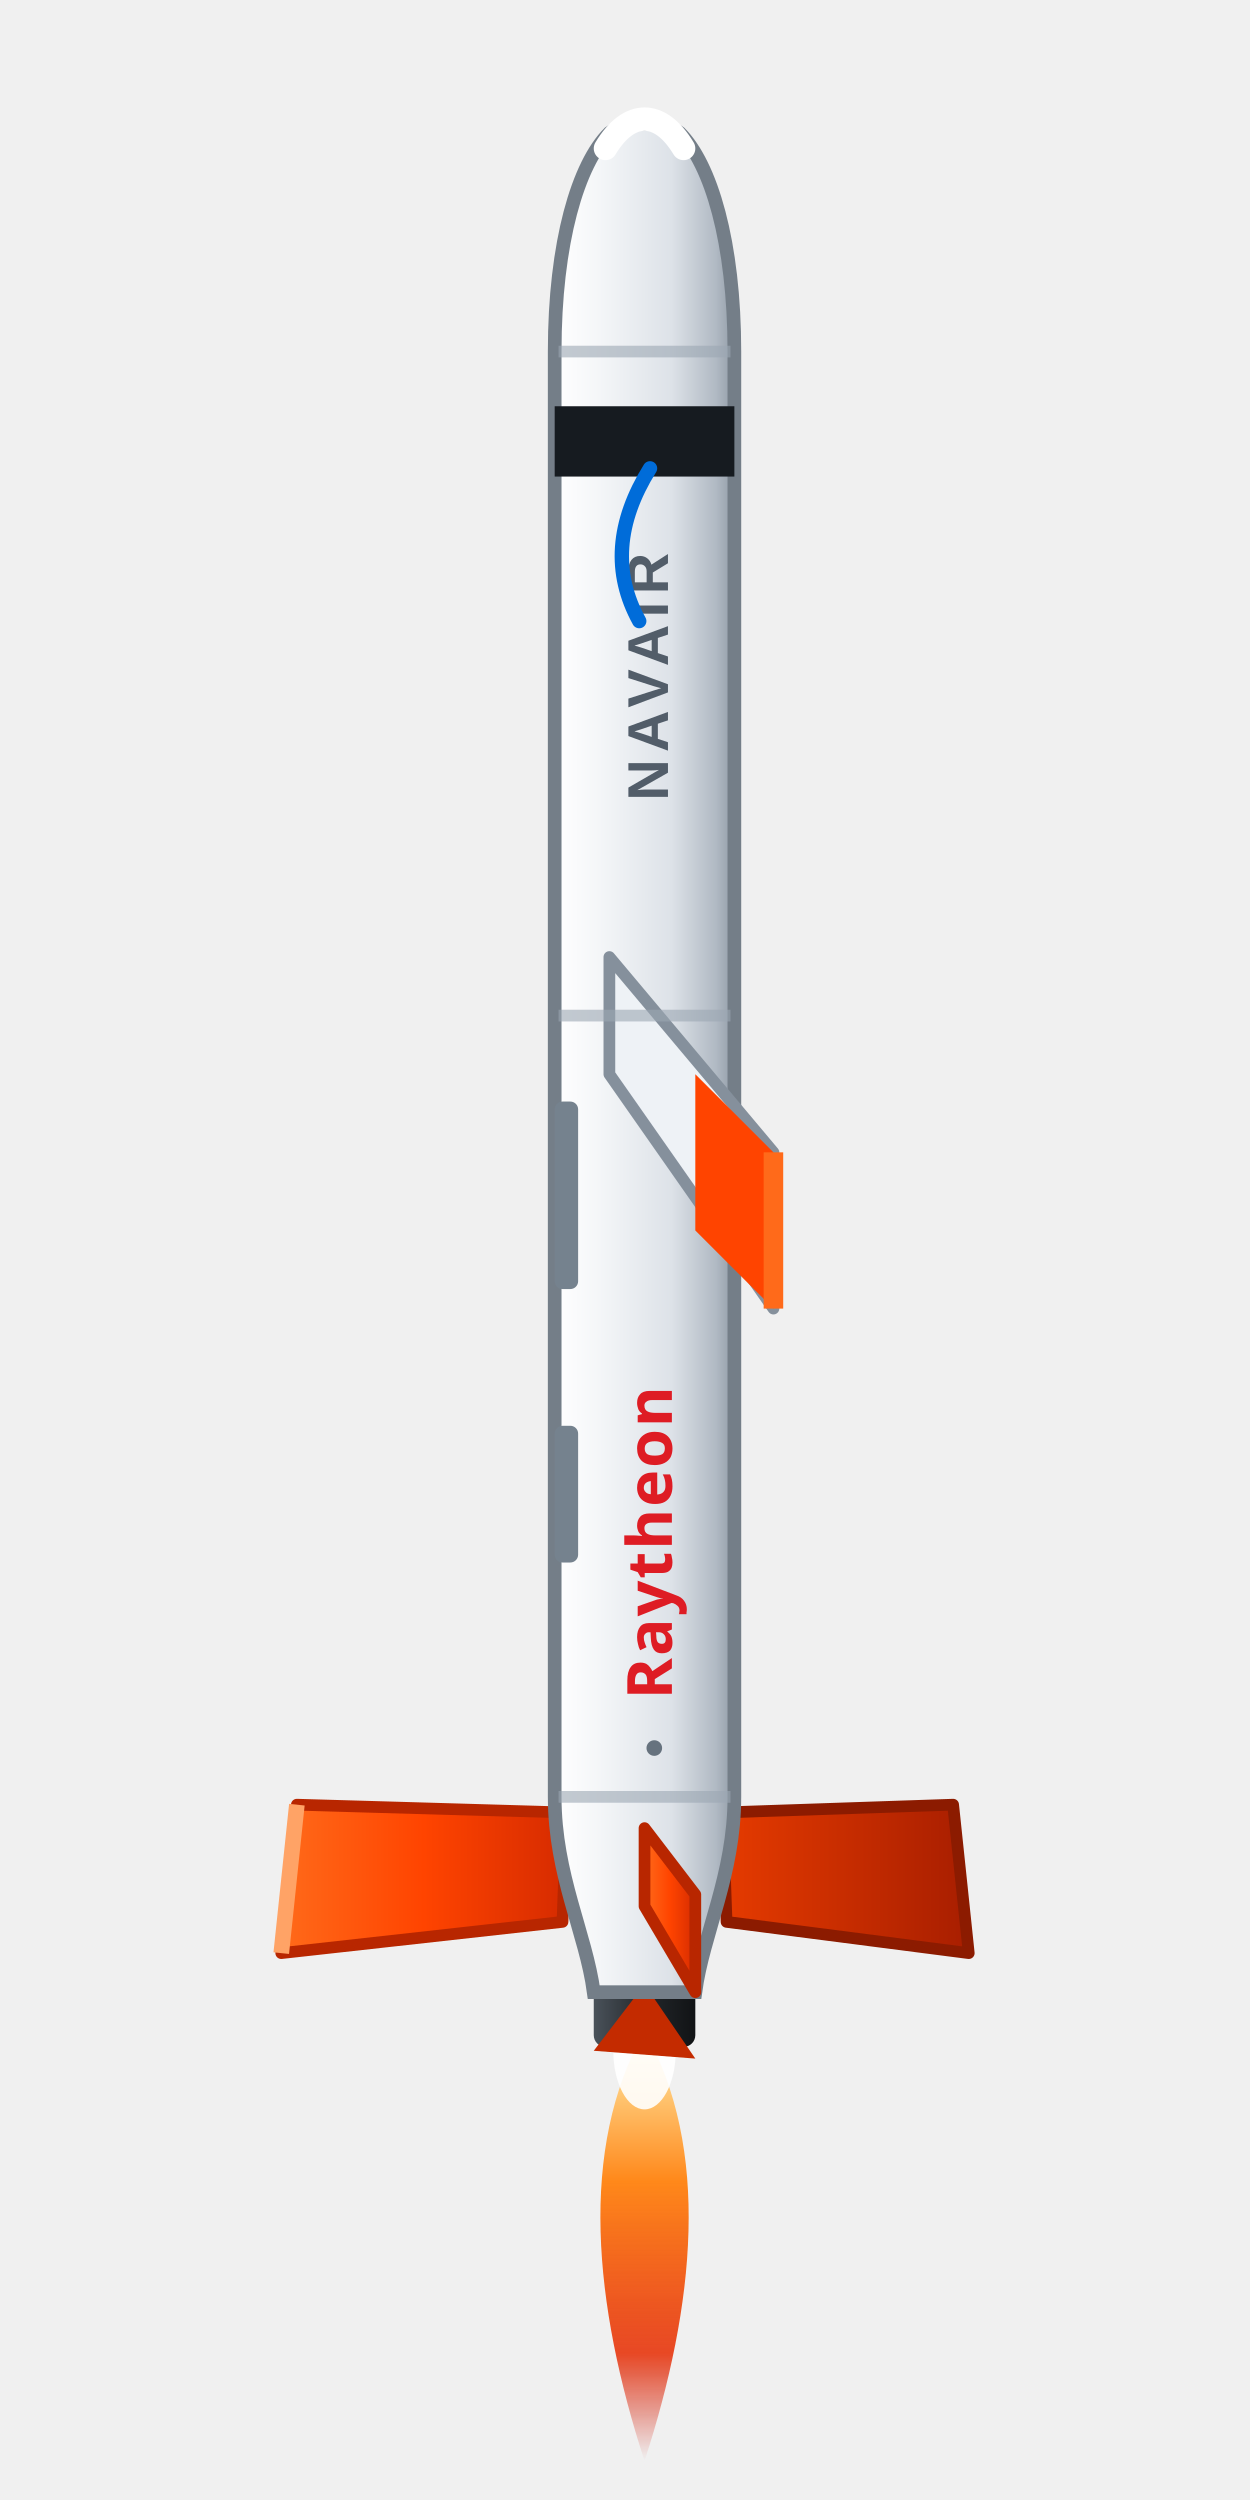
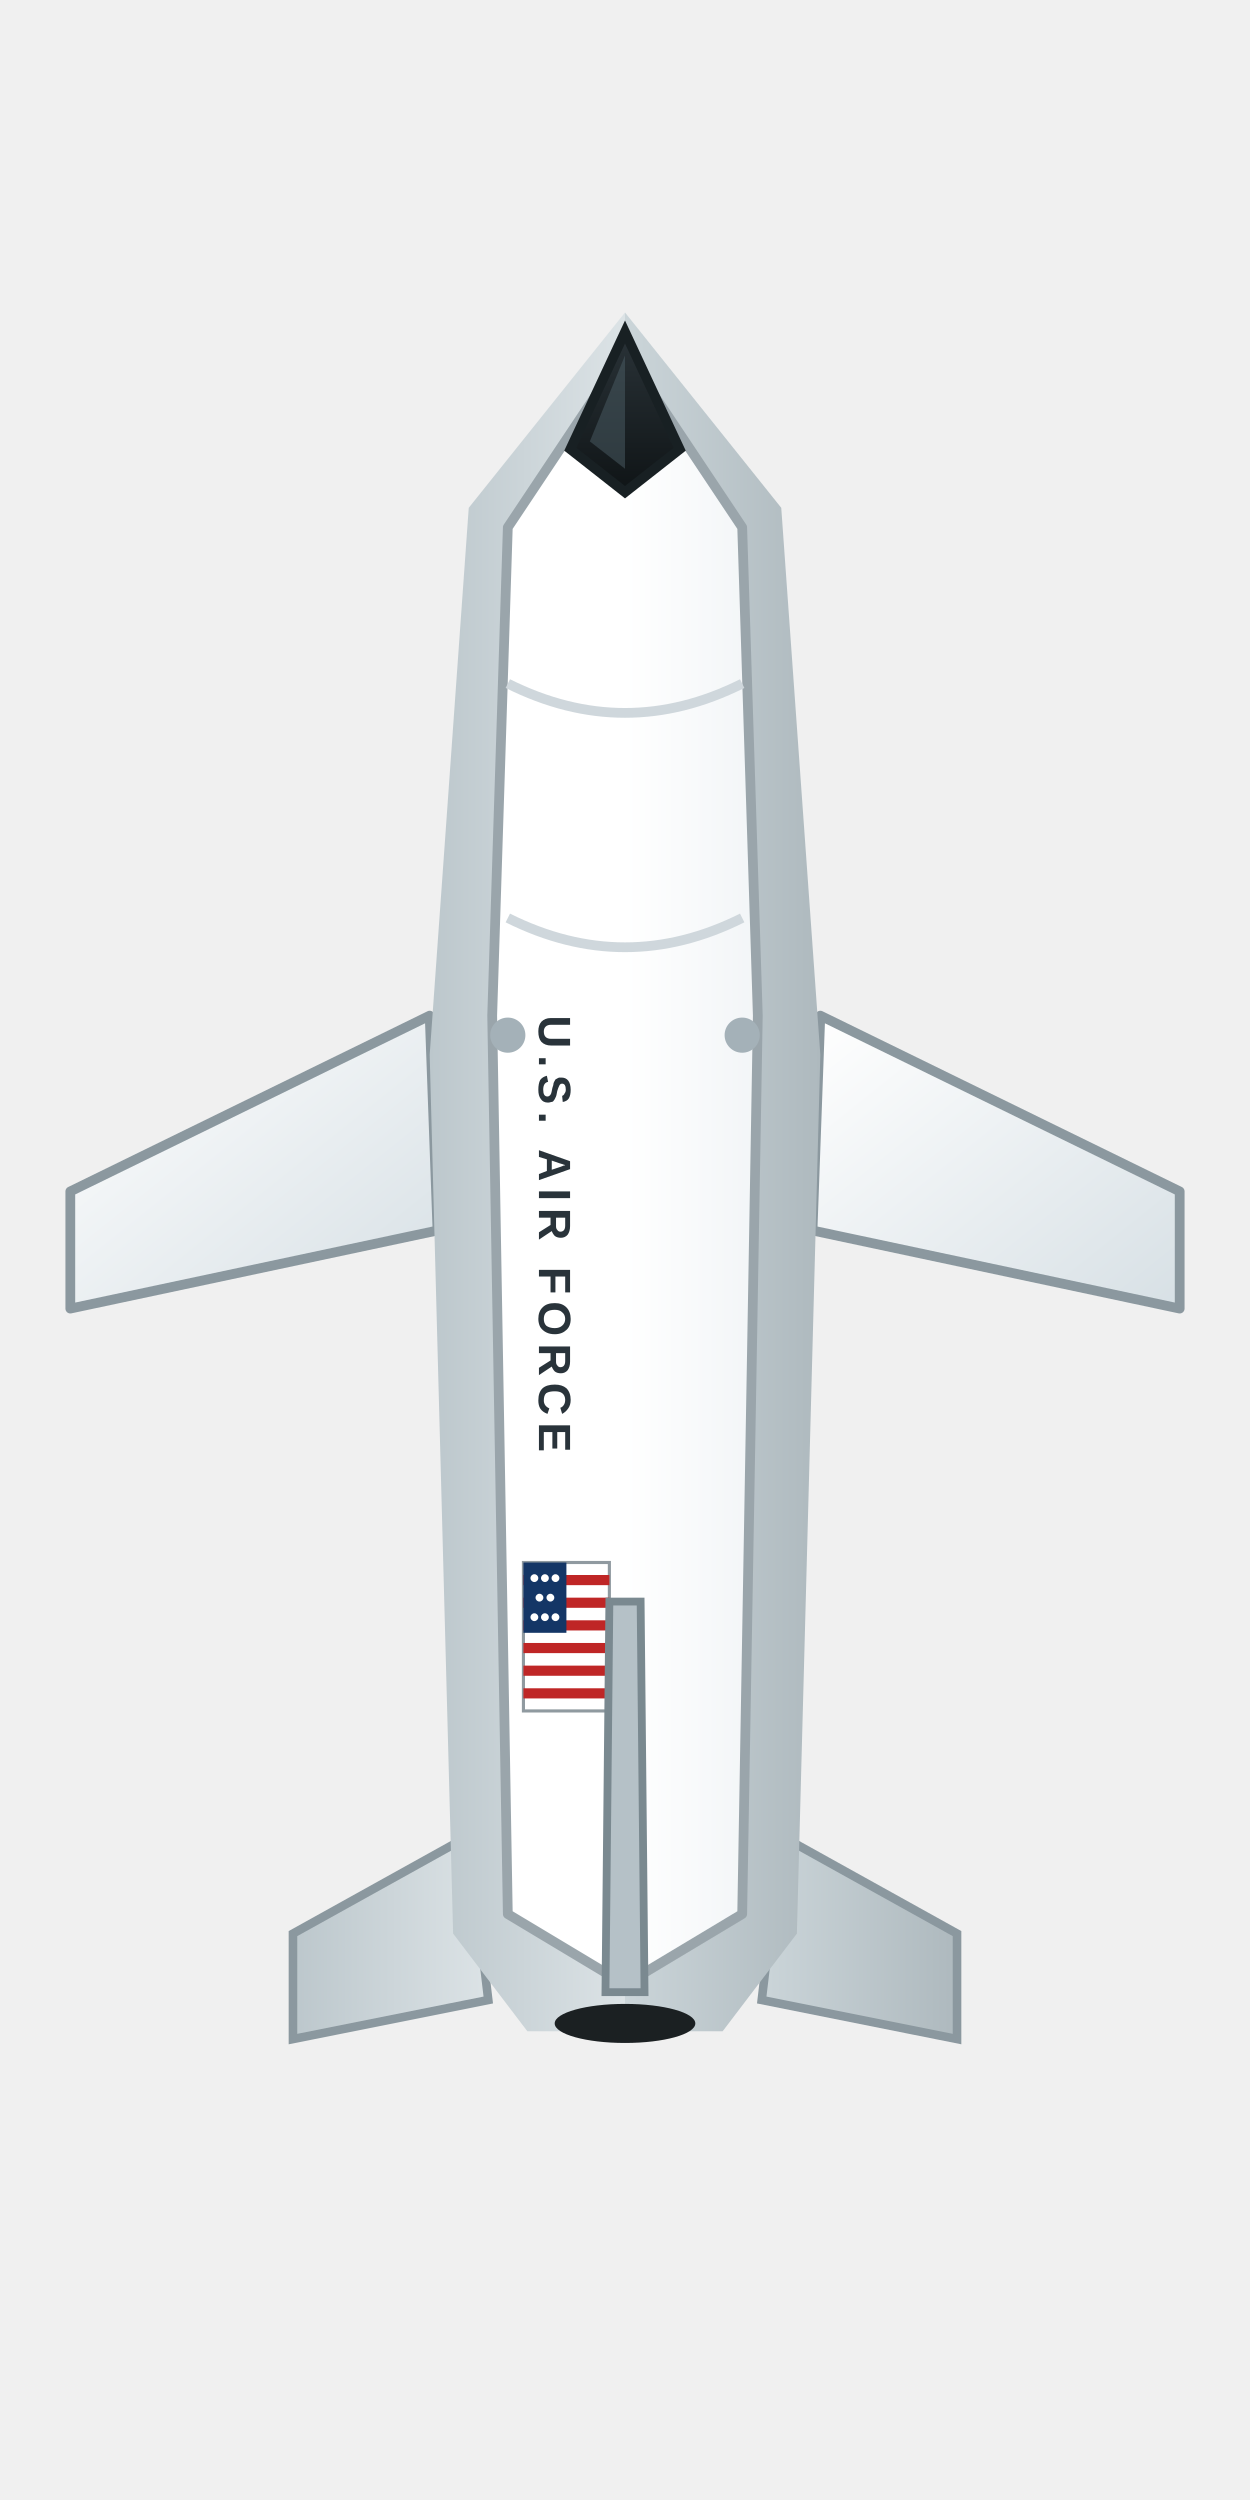
- <svg xmlns="http://www.w3.org/2000/svg" viewBox="0 0 32 64">
-   <g transform="translate(0,64) rotate(-90)">
-     <defs>
-       <linearGradient id="tom-body" x1="0" y1="0" x2="0" y2="1">
-         <stop offset="0%" stop-color="#ffffff" />
-         <stop offset="25%" stop-color="#f4f6f8" />
-         <stop offset="65%" stop-color="#dde2e8" />
-         <stop offset="90%" stop-color="#b0b9c3" />
-         <stop offset="100%" stop-color="#919ba6" />
-       </linearGradient>
-       <linearGradient id="tom-orange" x1="0" y1="0" x2="0" y2="1">
-         <stop offset="0%" stop-color="#ff6a1a" />
-         <stop offset="50%" stop-color="#ff4400" />
-         <stop offset="100%" stop-color="#d62b00" />
-       </linearGradient>
-       <linearGradient id="tom-orange-dark" x1="0" y1="0" x2="0" y2="1">
-         <stop offset="0%" stop-color="#e63b00" />
-         <stop offset="100%" stop-color="#a81e00" />
-       </linearGradient>
-       <linearGradient id="tom-nozzle" x1="0" y1="0" x2="0" y2="1">
-         <stop offset="0%" stop-color="#4a525a" />
-         <stop offset="50%" stop-color="#24282c" />
-         <stop offset="100%" stop-color="#111315" />
-       </linearGradient>
-       <linearGradient id="tom-flame" x1="1" y1="0" x2="0" y2="0">
-         <stop offset="0%" stop-color="#fff2b2" />
-         <stop offset="35%" stop-color="#ff881a" />
-         <stop offset="75%" stop-color="#e62a00" stop-opacity="0.85" />
-         <stop offset="100%" stop-color="#cc0e00" stop-opacity="0" />
-       </linearGradient>
-     </defs>
-     <path d="M 12 16.5 C 9 14.8 5 15.2 1 16.5 C 5 17.8 9 18.2 12 16.5 Z" fill="url(#tom-flame)" />
-     <ellipse cx="11.5" cy="16.5" rx="1.5" ry="0.8" fill="#ffffff" opacity="0.9" />
-     <rect x="11.6" y="15.2" width="1.6" height="2.6" rx="0.3" fill="url(#tom-nozzle)" />
-     <polygon points="14.8,14.4 14.0,7.2 17.8,7.6 17.6,14.5" fill="url(#tom-orange)" stroke="#b82600" stroke-width="0.3" stroke-linejoin="round" />
-     <line x1="14.0" y1="7.2" x2="17.8" y2="7.6" stroke="#ffa366" stroke-width="0.4" />
-     <polygon points="14.8,18.6 14.0,24.8 17.8,24.4 17.6,18.5" fill="url(#tom-orange-dark)" stroke="#8c1b00" stroke-width="0.3" stroke-linejoin="round" />
-     <polygon points="13.2,16.5 11.5,15.2 11.3,17.8" fill="#c42b00" />
-     <path d="     M 13 15.2     C 14.5 15.0, 16 14.2, 18 14.2     L 55 14.2     C 57.8 14.2, 59.8 14.8, 60.6 15.6     C 60.9 16.0, 60.9 17.0, 60.6 17.4     C 59.8 18.2, 57.8 18.8, 55 18.8     L 18 18.8     C 16 18.8, 14.5 18.0, 13 17.8     Z   " fill="url(#tom-body)" stroke="#747e88" stroke-width="0.35" />
-     <path d="M 60.2 15.5 C 61.2 16.1 61.2 16.9 60.2 17.5" fill="none" stroke="#ffffff" stroke-width="0.6" stroke-linecap="round" />
-     <rect x="51.8" y="14.2" width="1.8" height="4.6" fill="#161b20" />
-     <g transform="translate(43.5, 17.1) scale(0.46)">
-       <text x="0" y="0" font-family="'Helvetica Neue', Arial, sans-serif" font-weight="900" font-size="3.2" fill="#525d69" letter-spacing="0.4">NAVAIR</text>
-       <path d="M 10 -1.6 Q 14 -3.8 18.5 -1.0" fill="none" stroke="#006cd9" stroke-width="0.8" stroke-linecap="round" />
-     </g>
-     <g transform="translate(20.5, 17.2) scale(0.50)">
-       <text x="0" y="0" font-family="'Arial Black', Impact, sans-serif" font-weight="900" font-size="3.2" fill="#de1c24" letter-spacing="0.1">Raytheon</text>
-       <circle cx="-2.5" cy="-0.9" r="0.4" fill="#66727e" />
-     </g>
-     <rect x="24" y="14.2" width="3.5" height="0.6" rx="0.2" fill="#75828e" />
-     <rect x="31" y="14.2" width="4.8" height="0.6" rx="0.2" fill="#75828e" />
-     <polygon points="39.5,15.6 34.5,19.8 30.5,19.8 36.5,15.6" fill="#eef2f6" stroke="#85909c" stroke-width="0.3" stroke-linejoin="round" />
-     <polygon points="34.5,19.8 30.5,19.8 32.5,17.8 36.5,17.8" fill="#ff4400" />
-     <line x1="30.5" y1="19.8" x2="34.5" y2="19.8" stroke="#ff6a1a" stroke-width="0.5" />
-     <polygon points="15.2,16.5 13.0,17.8 15.5,17.8 17.2,16.5" fill="url(#tom-orange)" stroke="#b82600" stroke-width="0.3" stroke-linejoin="round" />
-     <line x1="18" y1="14.3" x2="18" y2="18.7" stroke="#9ba6b2" stroke-width="0.3" opacity="0.6" />
-     <line x1="38" y1="14.3" x2="38" y2="18.7" stroke="#9ba6b2" stroke-width="0.3" opacity="0.6" />
-     <line x1="55" y1="14.3" x2="55" y2="18.7" stroke="#9ba6b2" stroke-width="0.3" opacity="0.6" />
+ <svg xmlns="http://www.w3.org/2000/svg" viewBox="0 0 32 64" width="100%" height="100%">
+   <defs>
+     <linearGradient id="jassm-white-top" x1="0" y1="0" x2="1" y2="0">
+       <stop offset="0%" stop-color="#ffffff" />
+       <stop offset="50%" stop-color="#ffffff" />
+       <stop offset="100%" stop-color="#f2f5f7" />
+     </linearGradient>
+     <linearGradient id="jassm-side-l" x1="0" y1="0" x2="1" y2="0">
+       <stop offset="0%" stop-color="#bcc7cc" />
+       <stop offset="100%" stop-color="#dce3e6" />
+     </linearGradient>
+     <linearGradient id="jassm-side-r" x1="0" y1="0" x2="1" y2="0">
+       <stop offset="0%" stop-color="#cbd5d9" />
+       <stop offset="100%" stop-color="#aeb9be" />
+     </linearGradient>
+     <linearGradient id="jassm-wing" x1="0" y1="0" x2="1" y2="1">
+       <stop offset="0%" stop-color="#ffffff" />
+       <stop offset="100%" stop-color="#d7e0e5" />
+     </linearGradient>
+     <linearGradient id="seeker-glass" x1="0" y1="0" x2="0" y2="1">
+       <stop offset="0%" stop-color="#2a3338" />
+       <stop offset="100%" stop-color="#0f1416" />
+     </linearGradient>
+   </defs>
+   <polygon points="11,26 1.8,30.5 1.8,33.5 11.2,31.5" fill="url(#jassm-wing)" stroke="#8b989f" stroke-width="0.25" stroke-linejoin="round" />
+   <polygon points="21,26 30.2,30.5 30.2,33.5 20.8,31.5" fill="url(#jassm-wing)" stroke="#8b989f" stroke-width="0.25" stroke-linejoin="round" />
+   <polygon points="12,47 7.5,49.5 7.5,52.2 12.5,51.2" fill="url(#jassm-side-l)" stroke="#8b989f" stroke-width="0.22" />
+   <polygon points="20,47 24.5,49.5 24.5,52.2 19.5,51.2" fill="url(#jassm-side-r)" stroke="#8b989f" stroke-width="0.22" />
+   <polygon points="16,8 12,13 11,27 11.6,49.5 13.5,52 16,52 16,8" fill="url(#jassm-side-l)" />
+   <polygon points="16,8 20,13 21,27 20.4,49.5 18.5,52 16,52 16,8" fill="url(#jassm-side-r)" />
+   <polygon points="16,9 13,13.5 12.6,26 13,49 16,50.8 19,49 19.4,26 19,13.5" fill="url(#jassm-white-top)" stroke="#9aa5ab" stroke-width="0.25" stroke-linejoin="round" />
+   <polygon points="16,8.5 14.6,11.5 16,12.6 17.4,11.5" fill="url(#seeker-glass)" stroke="#182023" stroke-width="0.25" />
+   <polygon points="16,9.1 15.1,11.3 16,12" fill="#4b5d66" opacity="0.5" />
+   <path d="M 13 17.5 Q 16 19 19 17.5" fill="none" stroke="#cfd7dc" stroke-width="0.25" />
+   <path d="M 13 23.5 Q 16 25 19 23.5" fill="none" stroke="#cfd7dc" stroke-width="0.25" />
+   <circle cx="13" cy="26.5" r="0.45" fill="#a4b1b8" />
+   <circle cx="19" cy="26.5" r="0.45" fill="#a4b1b8" />
+   <text x="26" y="-13.8" transform="rotate(90)" font-family="Arial, Helvetica, sans-serif" font-size="1.15" font-weight="bold" letter-spacing="0.18" fill="#1e2930" opacity="0.95">U.S. AIR FORCE</text>
+   <g id="us-flag" transform="translate(13.4, 40)">
+     <rect x="0" y="0" width="2.2" height="3.8" fill="#ffffff" stroke="#909aa0" stroke-width="0.08" />
+     <rect x="0" y="0.32" width="2.2" height="0.26" fill="#bf2626" />
+     <rect x="0" y="0.90" width="2.2" height="0.26" fill="#bf2626" />
+     <rect x="0" y="1.48" width="2.2" height="0.26" fill="#bf2626" />
+     <rect x="0" y="2.06" width="2.2" height="0.26" fill="#bf2626" />
+     <rect x="0" y="2.64" width="2.2" height="0.26" fill="#bf2626" />
+     <rect x="0" y="3.22" width="2.2" height="0.26" fill="#bf2626" />
+     <rect x="0" y="0" width="1.1" height="1.8" fill="#143666" />
+     <circle cx="0.28" cy="0.4" r="0.1" fill="#ffffff" />
+     <circle cx="0.55" cy="0.4" r="0.1" fill="#ffffff" />
+     <circle cx="0.82" cy="0.4" r="0.1" fill="#ffffff" />
+     <circle cx="0.41" cy="0.9" r="0.1" fill="#ffffff" />
+     <circle cx="0.69" cy="0.9" r="0.1" fill="#ffffff" />
+     <circle cx="0.28" cy="1.4" r="0.1" fill="#ffffff" />
+     <circle cx="0.55" cy="1.4" r="0.1" fill="#ffffff" />
+     <circle cx="0.82" cy="1.4" r="0.1" fill="#ffffff" />
  </g>
+   <polygon points="15.6,41 16.4,41 16.5,51 15.5,51" fill="#b5c1c7" stroke="#7a8990" stroke-width="0.2" />
+   <ellipse cx="16" cy="51.8" rx="1.8" ry="0.5" fill="#1b2022" />
</svg>
